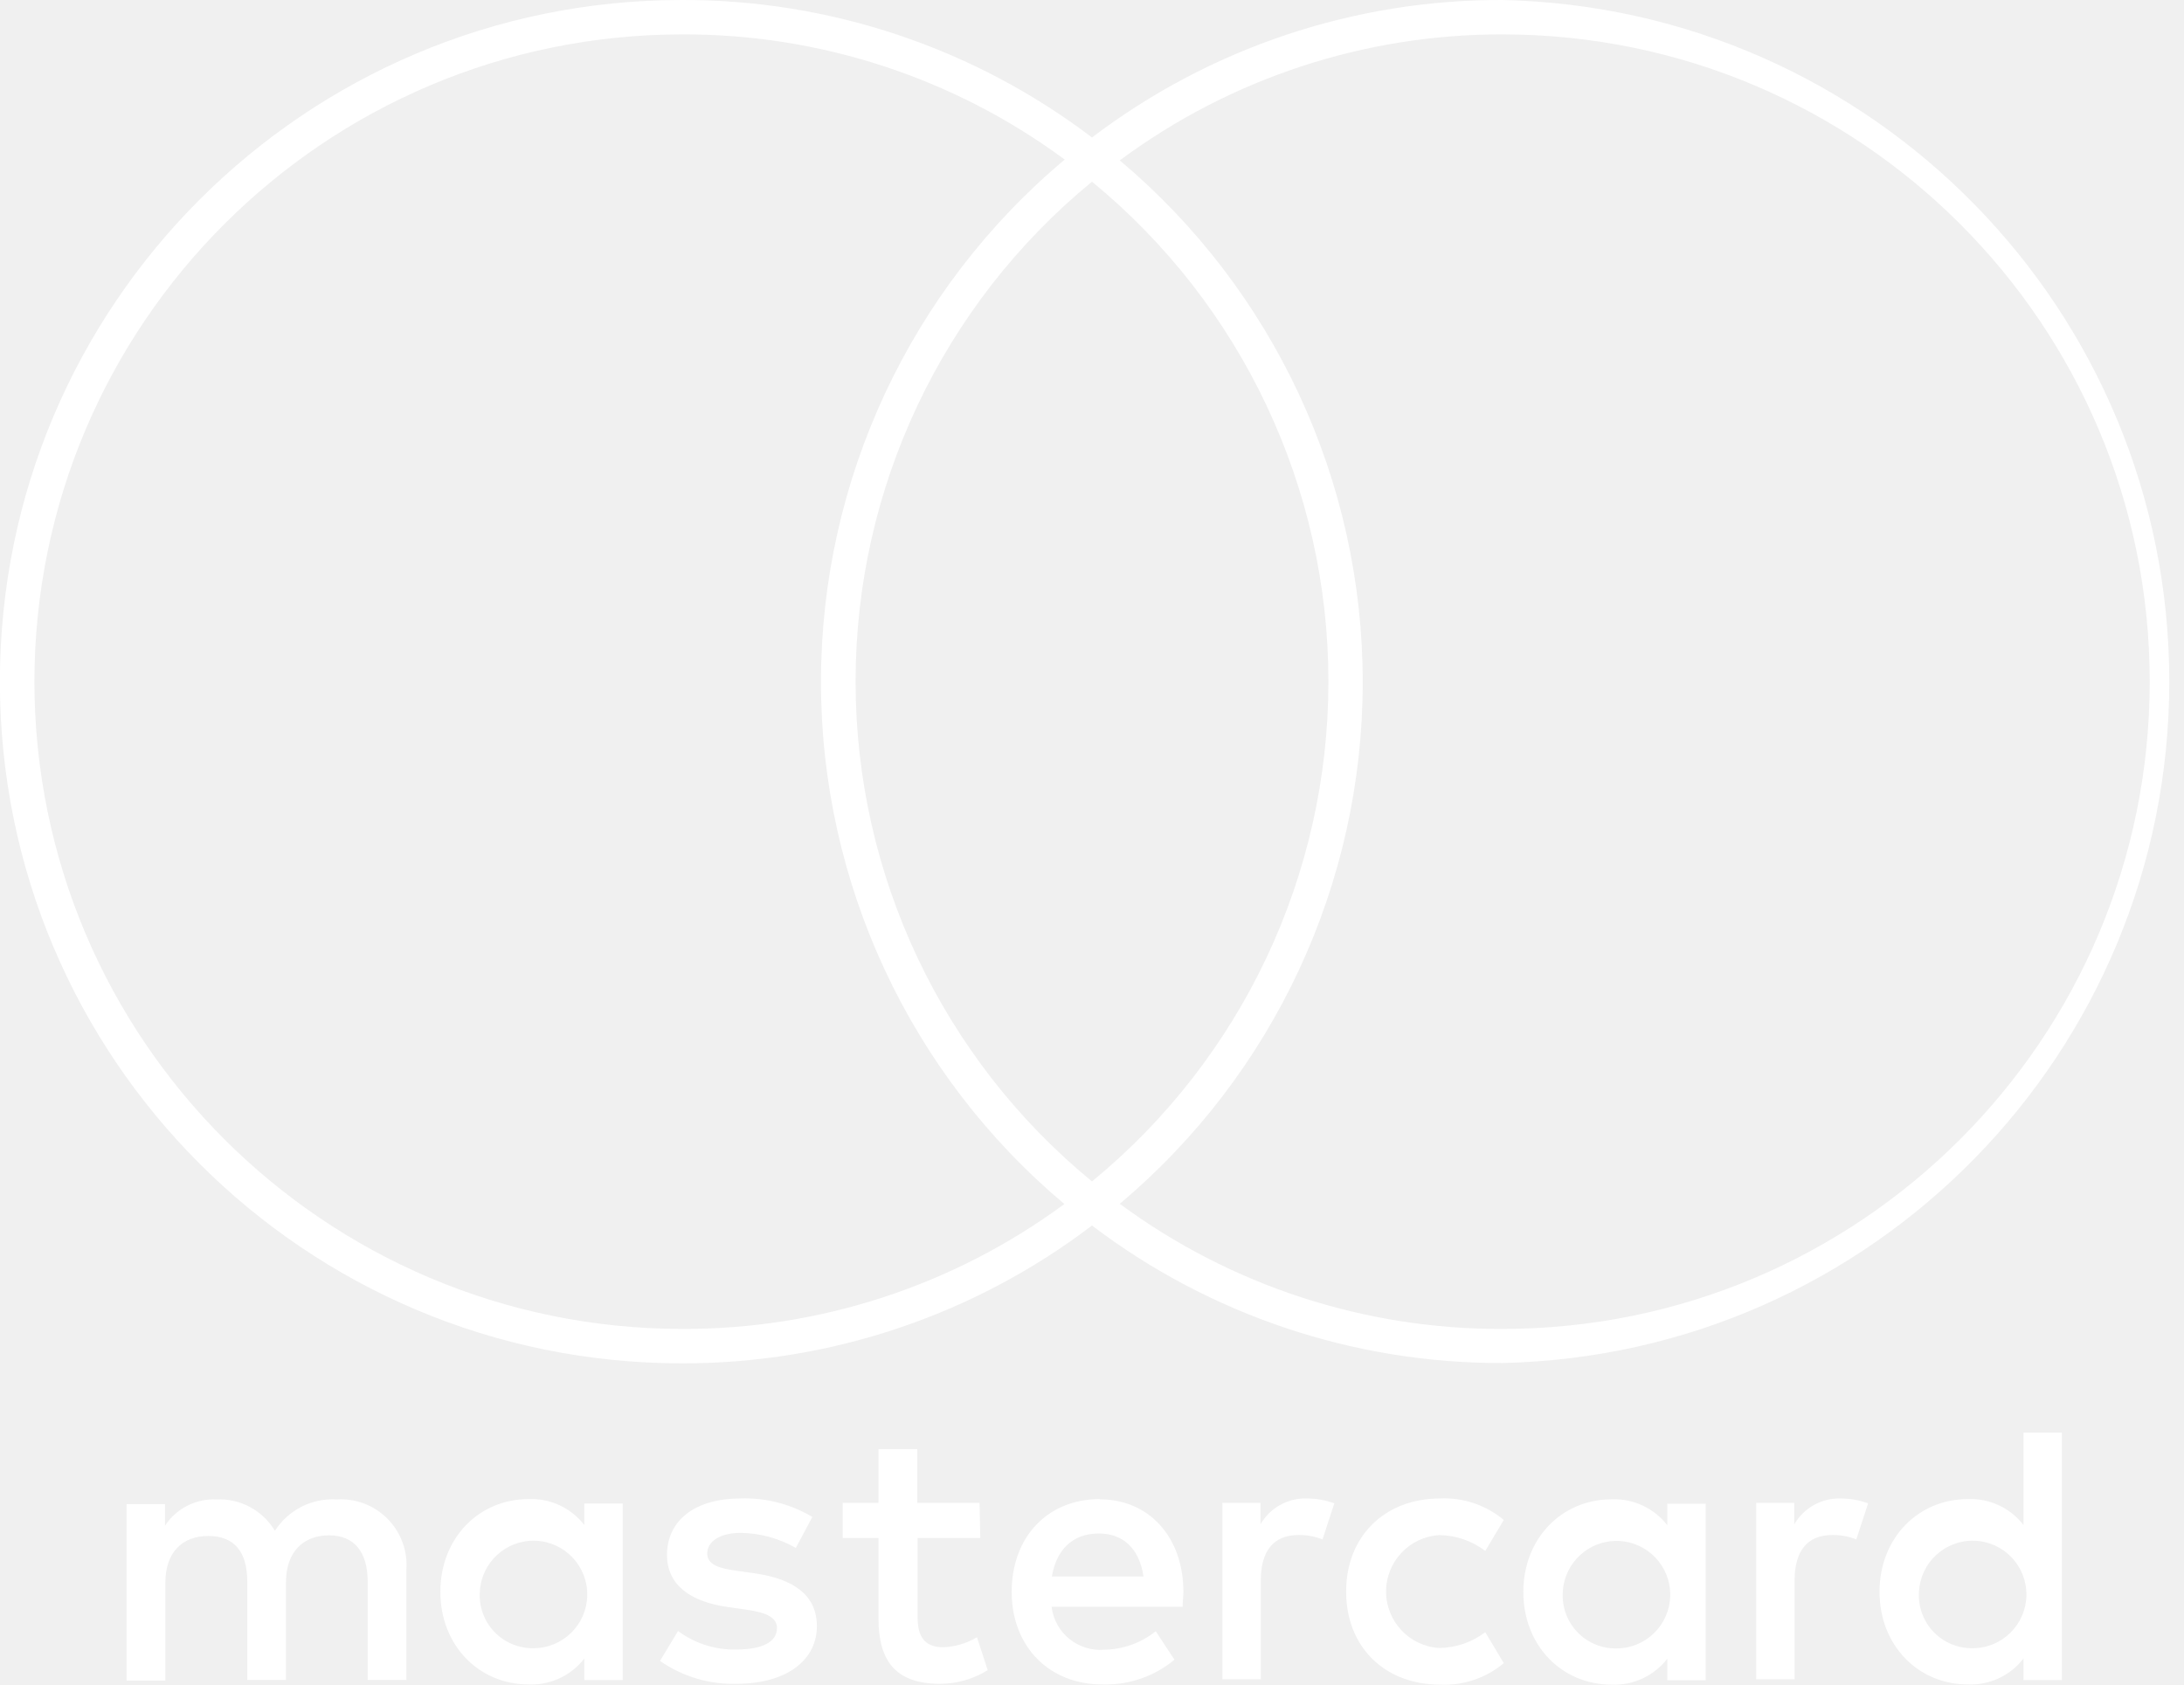
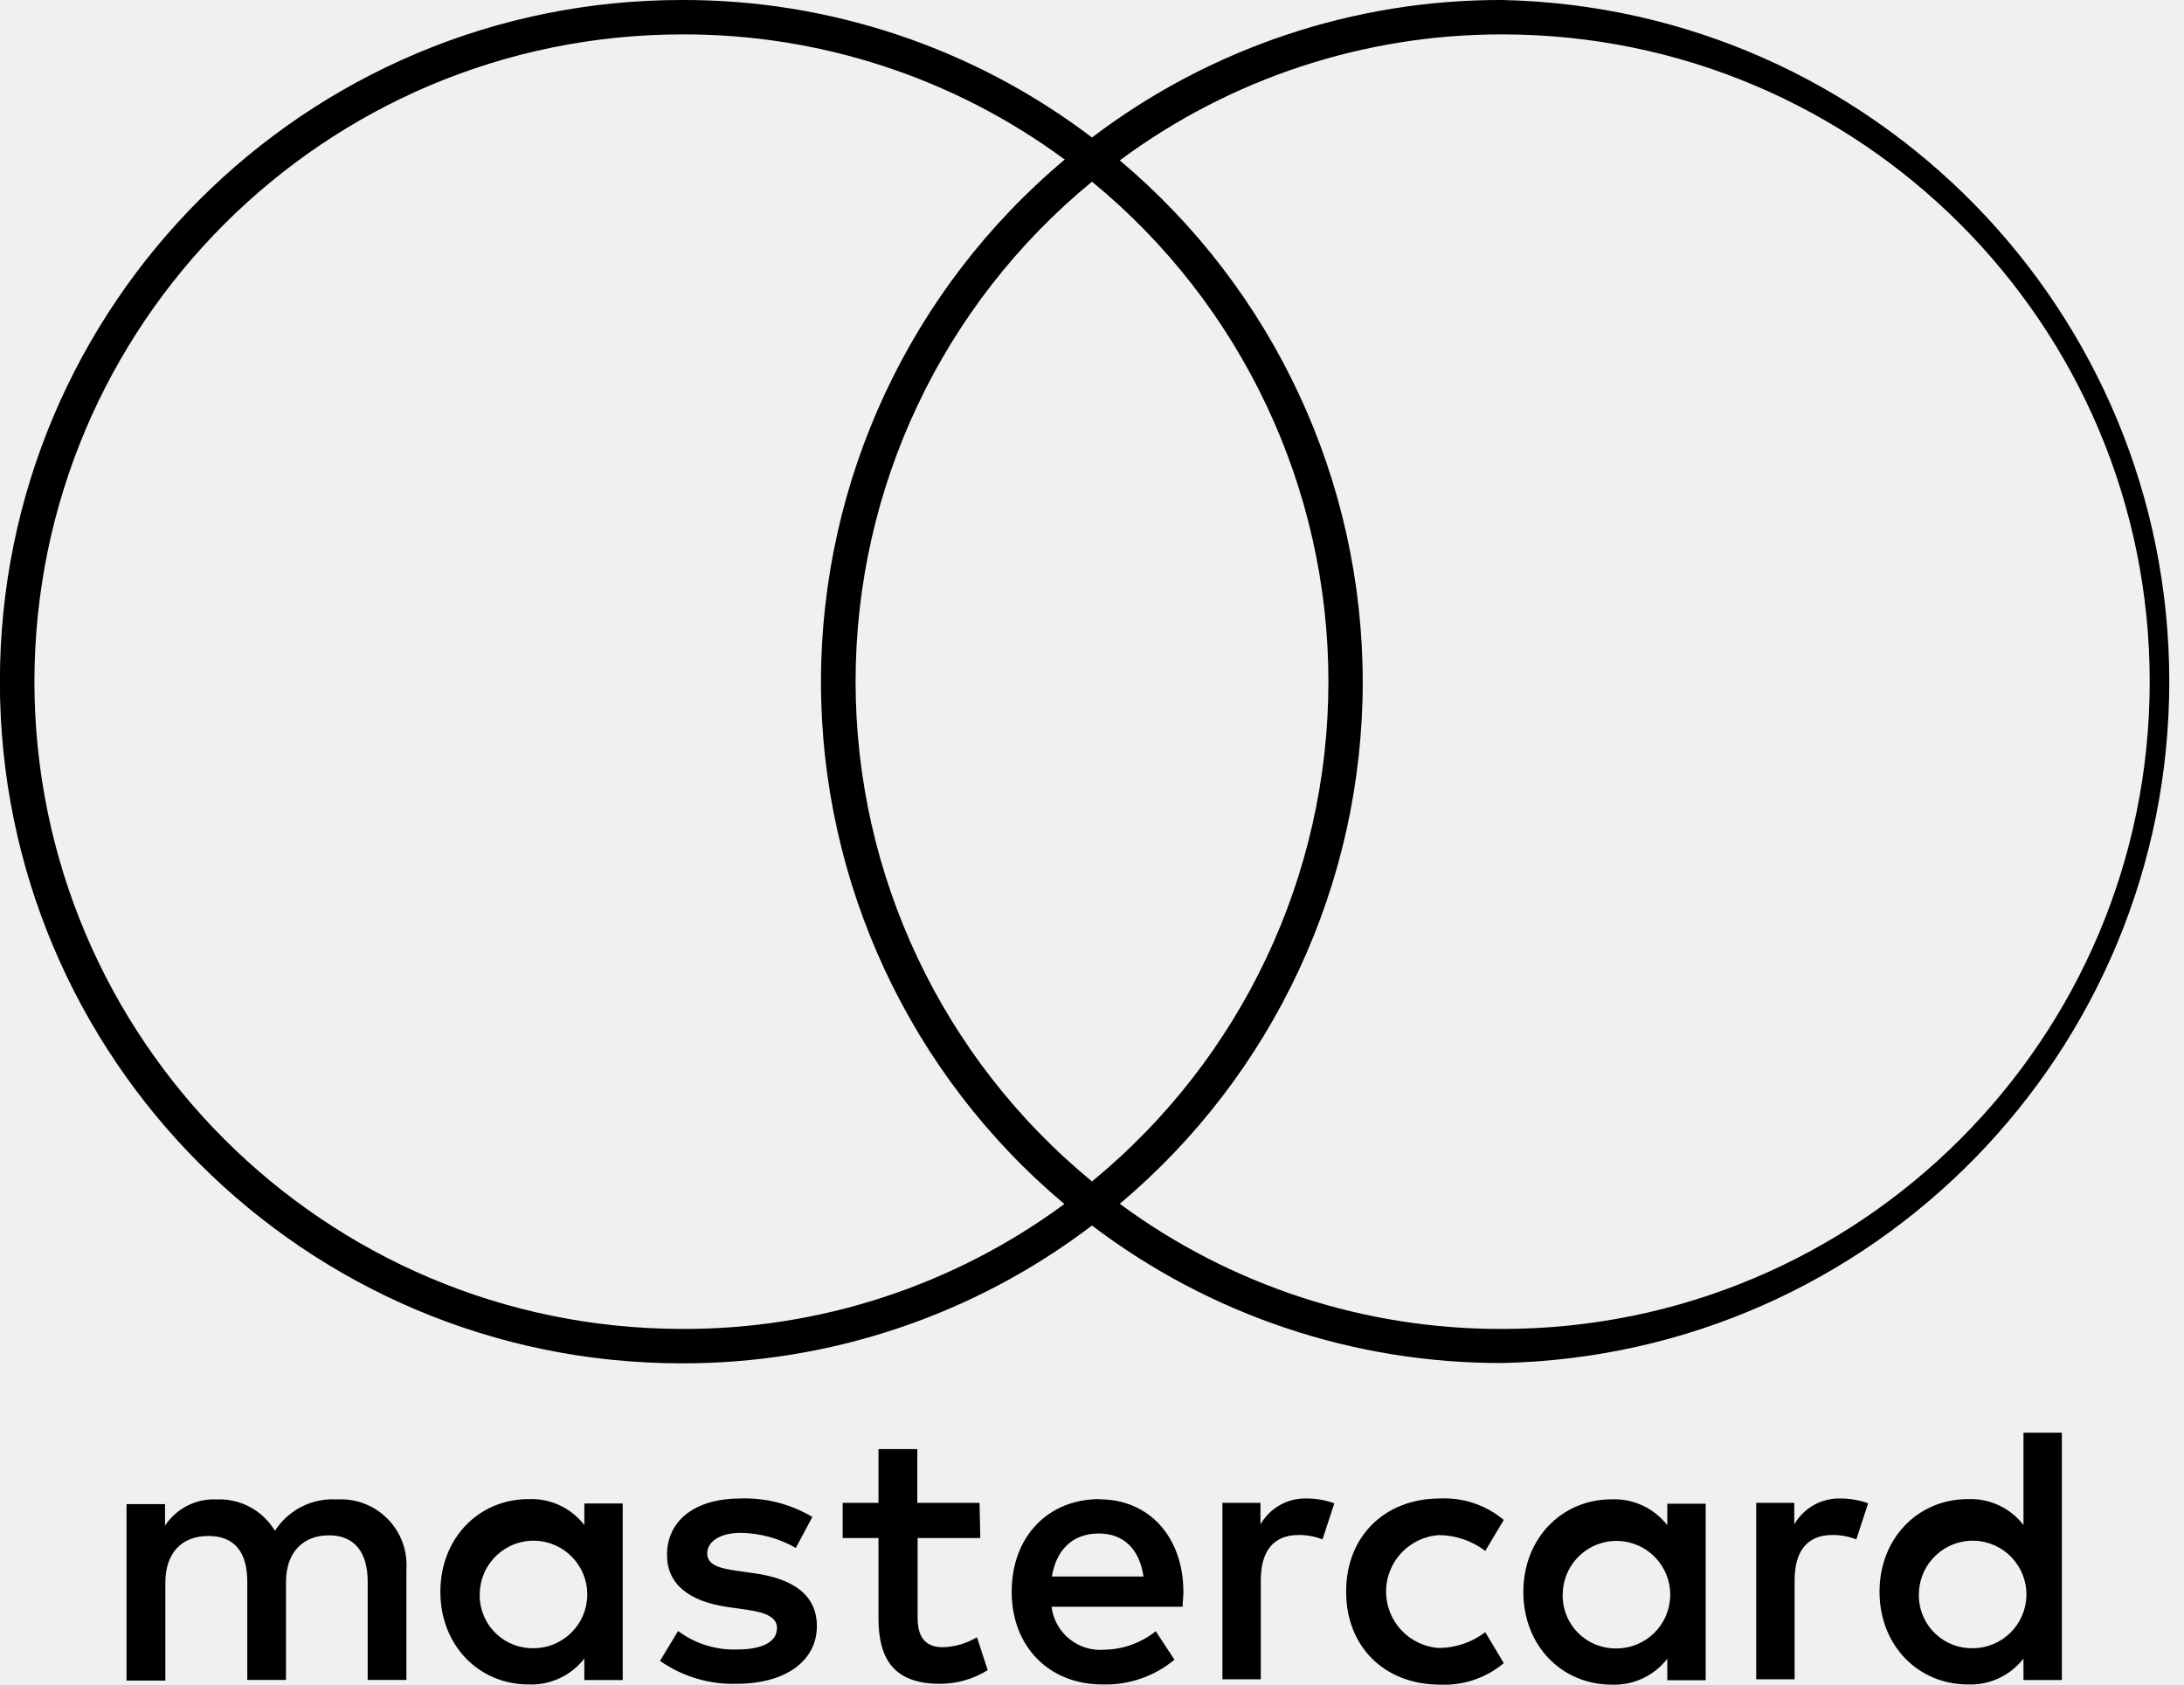
<svg xmlns="http://www.w3.org/2000/svg" viewBox="0 0 203.14 156.69">
  <defs>
-     <style>.cls-1{fill:#fff;}</style>
+     <style>.cls-1{fill:#000;}</style>
  </defs>
  <g id="Lager_2" data-name="Lager 2">
    <g id="Layer_1" data-name="Layer 1">
      <path class="cls-1" d="M44.63,148.07a5,5,0,1,1,5,5.25,4.92,4.92,0,0,1-5-5.25m13.29,0v-8.21H54.35v2a6.22,6.22,0,0,0-5.19-2.41c-4.6,0-8.2,3.61-8.2,8.62s3.6,8.62,8.2,8.62a6.22,6.22,0,0,0,5.19-2.41v2h3.57Zm120.57,0a5,5,0,1,1,5,5.25,4.92,4.92,0,0,1-5-5.25m13.29,0v-14.8h-3.57v8.59a6.21,6.21,0,0,0-5.18-2.41c-4.6,0-8.21,3.61-8.21,8.62s3.61,8.62,8.21,8.62a6.21,6.21,0,0,0,5.18-2.41v2h3.57Zm-89.57-5.42c2.3,0,3.77,1.44,4.15,4H97.84c.39-2.37,1.82-4,4.37-4m.07-3.2c-4.81,0-8.18,3.5-8.18,8.62s3.5,8.62,8.42,8.62a10,10,0,0,0,6.72-2.3l-1.74-2.65a7.85,7.85,0,0,1-4.78,1.72,4.56,4.56,0,0,1-4.91-4H110c0-.44.07-.89.07-1.37,0-5.12-3.2-8.62-7.79-8.62m43.08,8.62a5,5,0,1,1,5,5.25,4.92,4.92,0,0,1-5-5.25m13.29,0v-8.21h-3.57v2a6.23,6.23,0,0,0-5.18-2.41c-4.61,0-8.21,3.61-8.21,8.62s3.6,8.62,8.21,8.62a6.23,6.23,0,0,0,5.18-2.41v2h3.57Zm-33.44,0c0,5,3.47,8.62,8.76,8.62a8.59,8.59,0,0,0,5.9-2l-1.72-2.88a7.2,7.2,0,0,1-4.29,1.47,5.26,5.26,0,0,1,0-10.5,7.2,7.2,0,0,1,4.29,1.47l1.72-2.88a8.59,8.59,0,0,0-5.9-2c-5.29,0-8.76,3.64-8.76,8.62m46-8.62a4.83,4.83,0,0,0-4.32,2.41v-2h-3.54v16.41h3.57v-9.2c0-2.71,1.17-4.22,3.5-4.22a5.82,5.82,0,0,1,2.24.41l1.1-3.36a7.63,7.63,0,0,0-2.55-.45m-95.65,1.72a12.26,12.26,0,0,0-6.69-1.72c-4.16,0-6.83,2-6.83,5.26,0,2.67,2,4.32,5.66,4.84l1.69.24c2,.27,2.88.79,2.88,1.71,0,1.27-1.31,2-3.74,2a8.71,8.71,0,0,1-5.46-1.72l-1.68,2.78a11.82,11.82,0,0,0,7.1,2.13c4.74,0,7.49-2.24,7.49-5.36,0-2.88-2.16-4.39-5.74-4.91l-1.68-.24c-1.54-.21-2.78-.51-2.78-1.61s1.17-1.92,3.12-1.92a10.65,10.65,0,0,1,5.12,1.4Zm46-1.72a4.81,4.81,0,0,0-4.32,2.41v-2h-3.54v16.41h3.57v-9.2c0-2.71,1.17-4.22,3.5-4.22a5.82,5.82,0,0,1,2.24.41l1.1-3.36a7.63,7.63,0,0,0-2.55-.45m-30.45.41H85.32v-5H81.71v5H78.38v3.27h3.33v7.48c0,3.81,1.48,6.08,5.7,6.08a8.35,8.35,0,0,0,4.46-1.27l-1-3.06a6.56,6.56,0,0,1-3.16.93c-1.78,0-2.36-1.1-2.36-2.75v-7.41h5.83ZM37.8,156.27V146a6.11,6.11,0,0,0-6.46-6.52,6.38,6.38,0,0,0-5.77,2.92,6,6,0,0,0-5.42-2.92,5.43,5.43,0,0,0-4.8,2.44v-2H11.77v16.41h3.61v-9.09c0-2.85,1.58-4.36,4-4.36S23,144.36,23,147.14v9.13h3.6v-9.09c0-2.85,1.65-4.36,4-4.36s3.6,1.54,3.6,4.32v9.13Z" />
      <path class="cls-1" d="M139.74,0a62.75,62.75,0,0,0-38.17,12.79A62.75,62.75,0,0,0,63.4,0a63.41,63.41,0,0,0,0,126.82A62.75,62.75,0,0,0,101.57,114a62.75,62.75,0,0,0,38.17,12.79A63.41,63.41,0,0,0,139.74,0ZM101.57,109.9a60.16,60.16,0,0,1,0-93,60.16,60.16,0,0,1,0,93ZM3.2,63.41A60.28,60.28,0,0,1,63.4,3.2,59.52,59.52,0,0,1,99,14.82h0l.06,0A63.41,63.41,0,0,0,99,112L99,112h0A59.52,59.52,0,0,1,63.4,123.62,60.28,60.28,0,0,1,3.2,63.41Zm136.54,60.21A59.54,59.54,0,0,1,104.18,112l-.05,0a63.41,63.41,0,0,0,0-97.1l.05,0A59.54,59.54,0,0,1,139.74,3.2a60.21,60.21,0,0,1,0,120.42Z" />
    </g>
  </g>
</svg>
